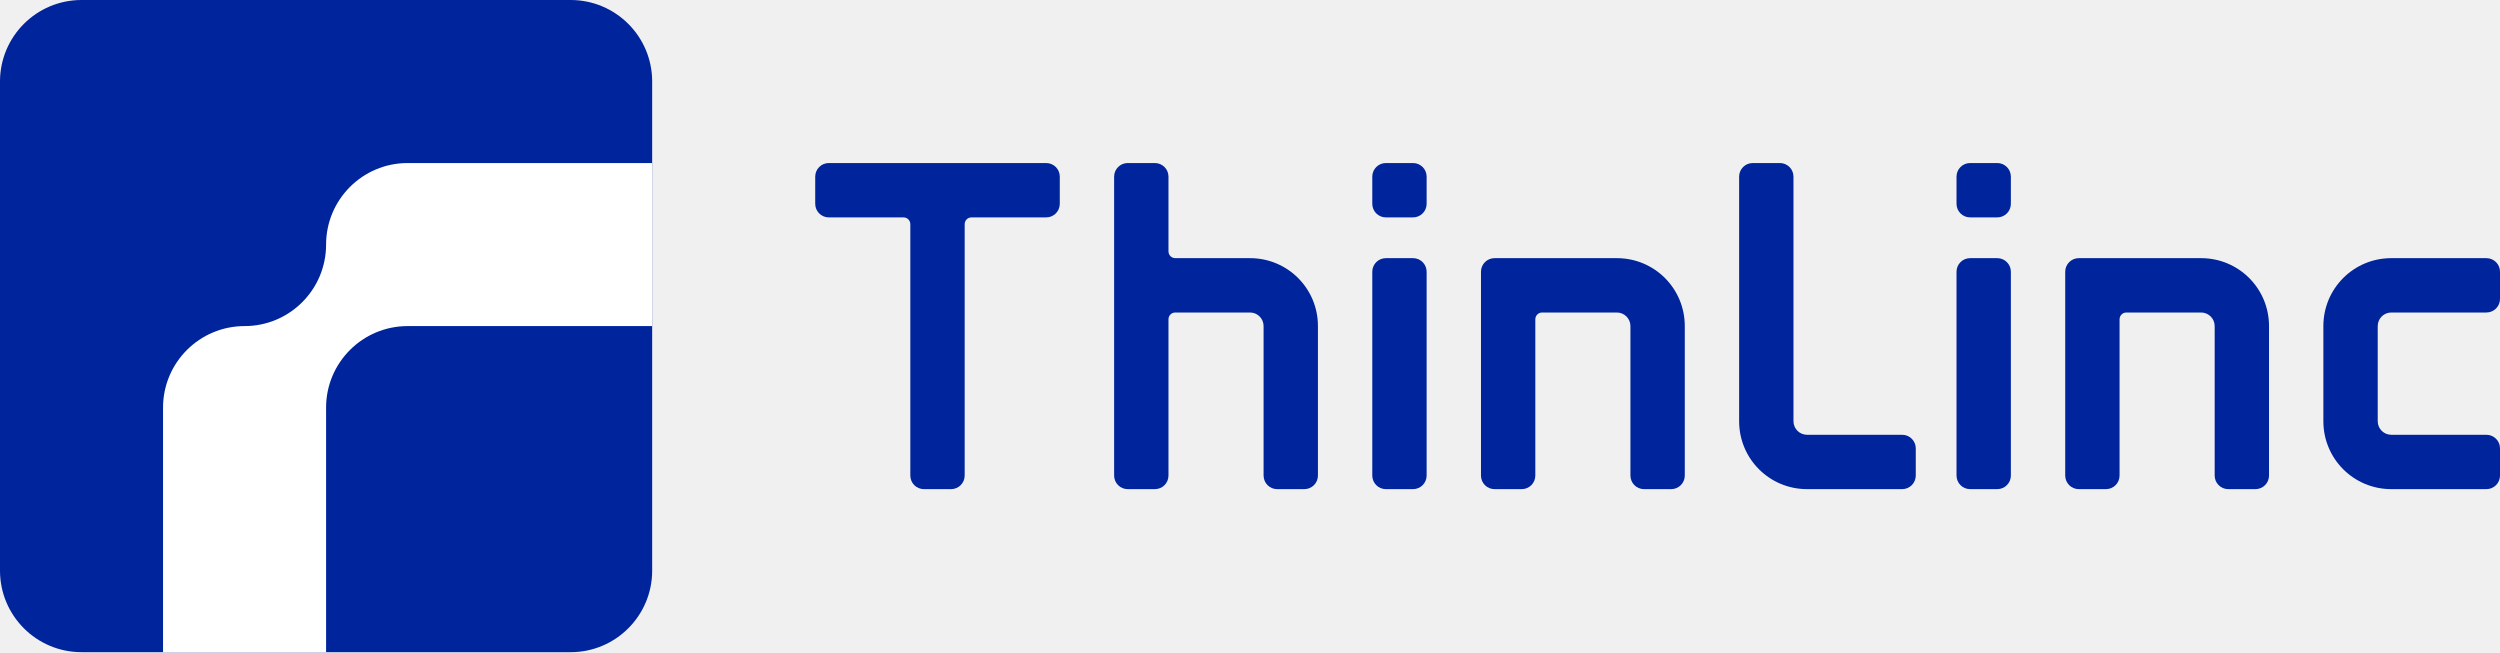
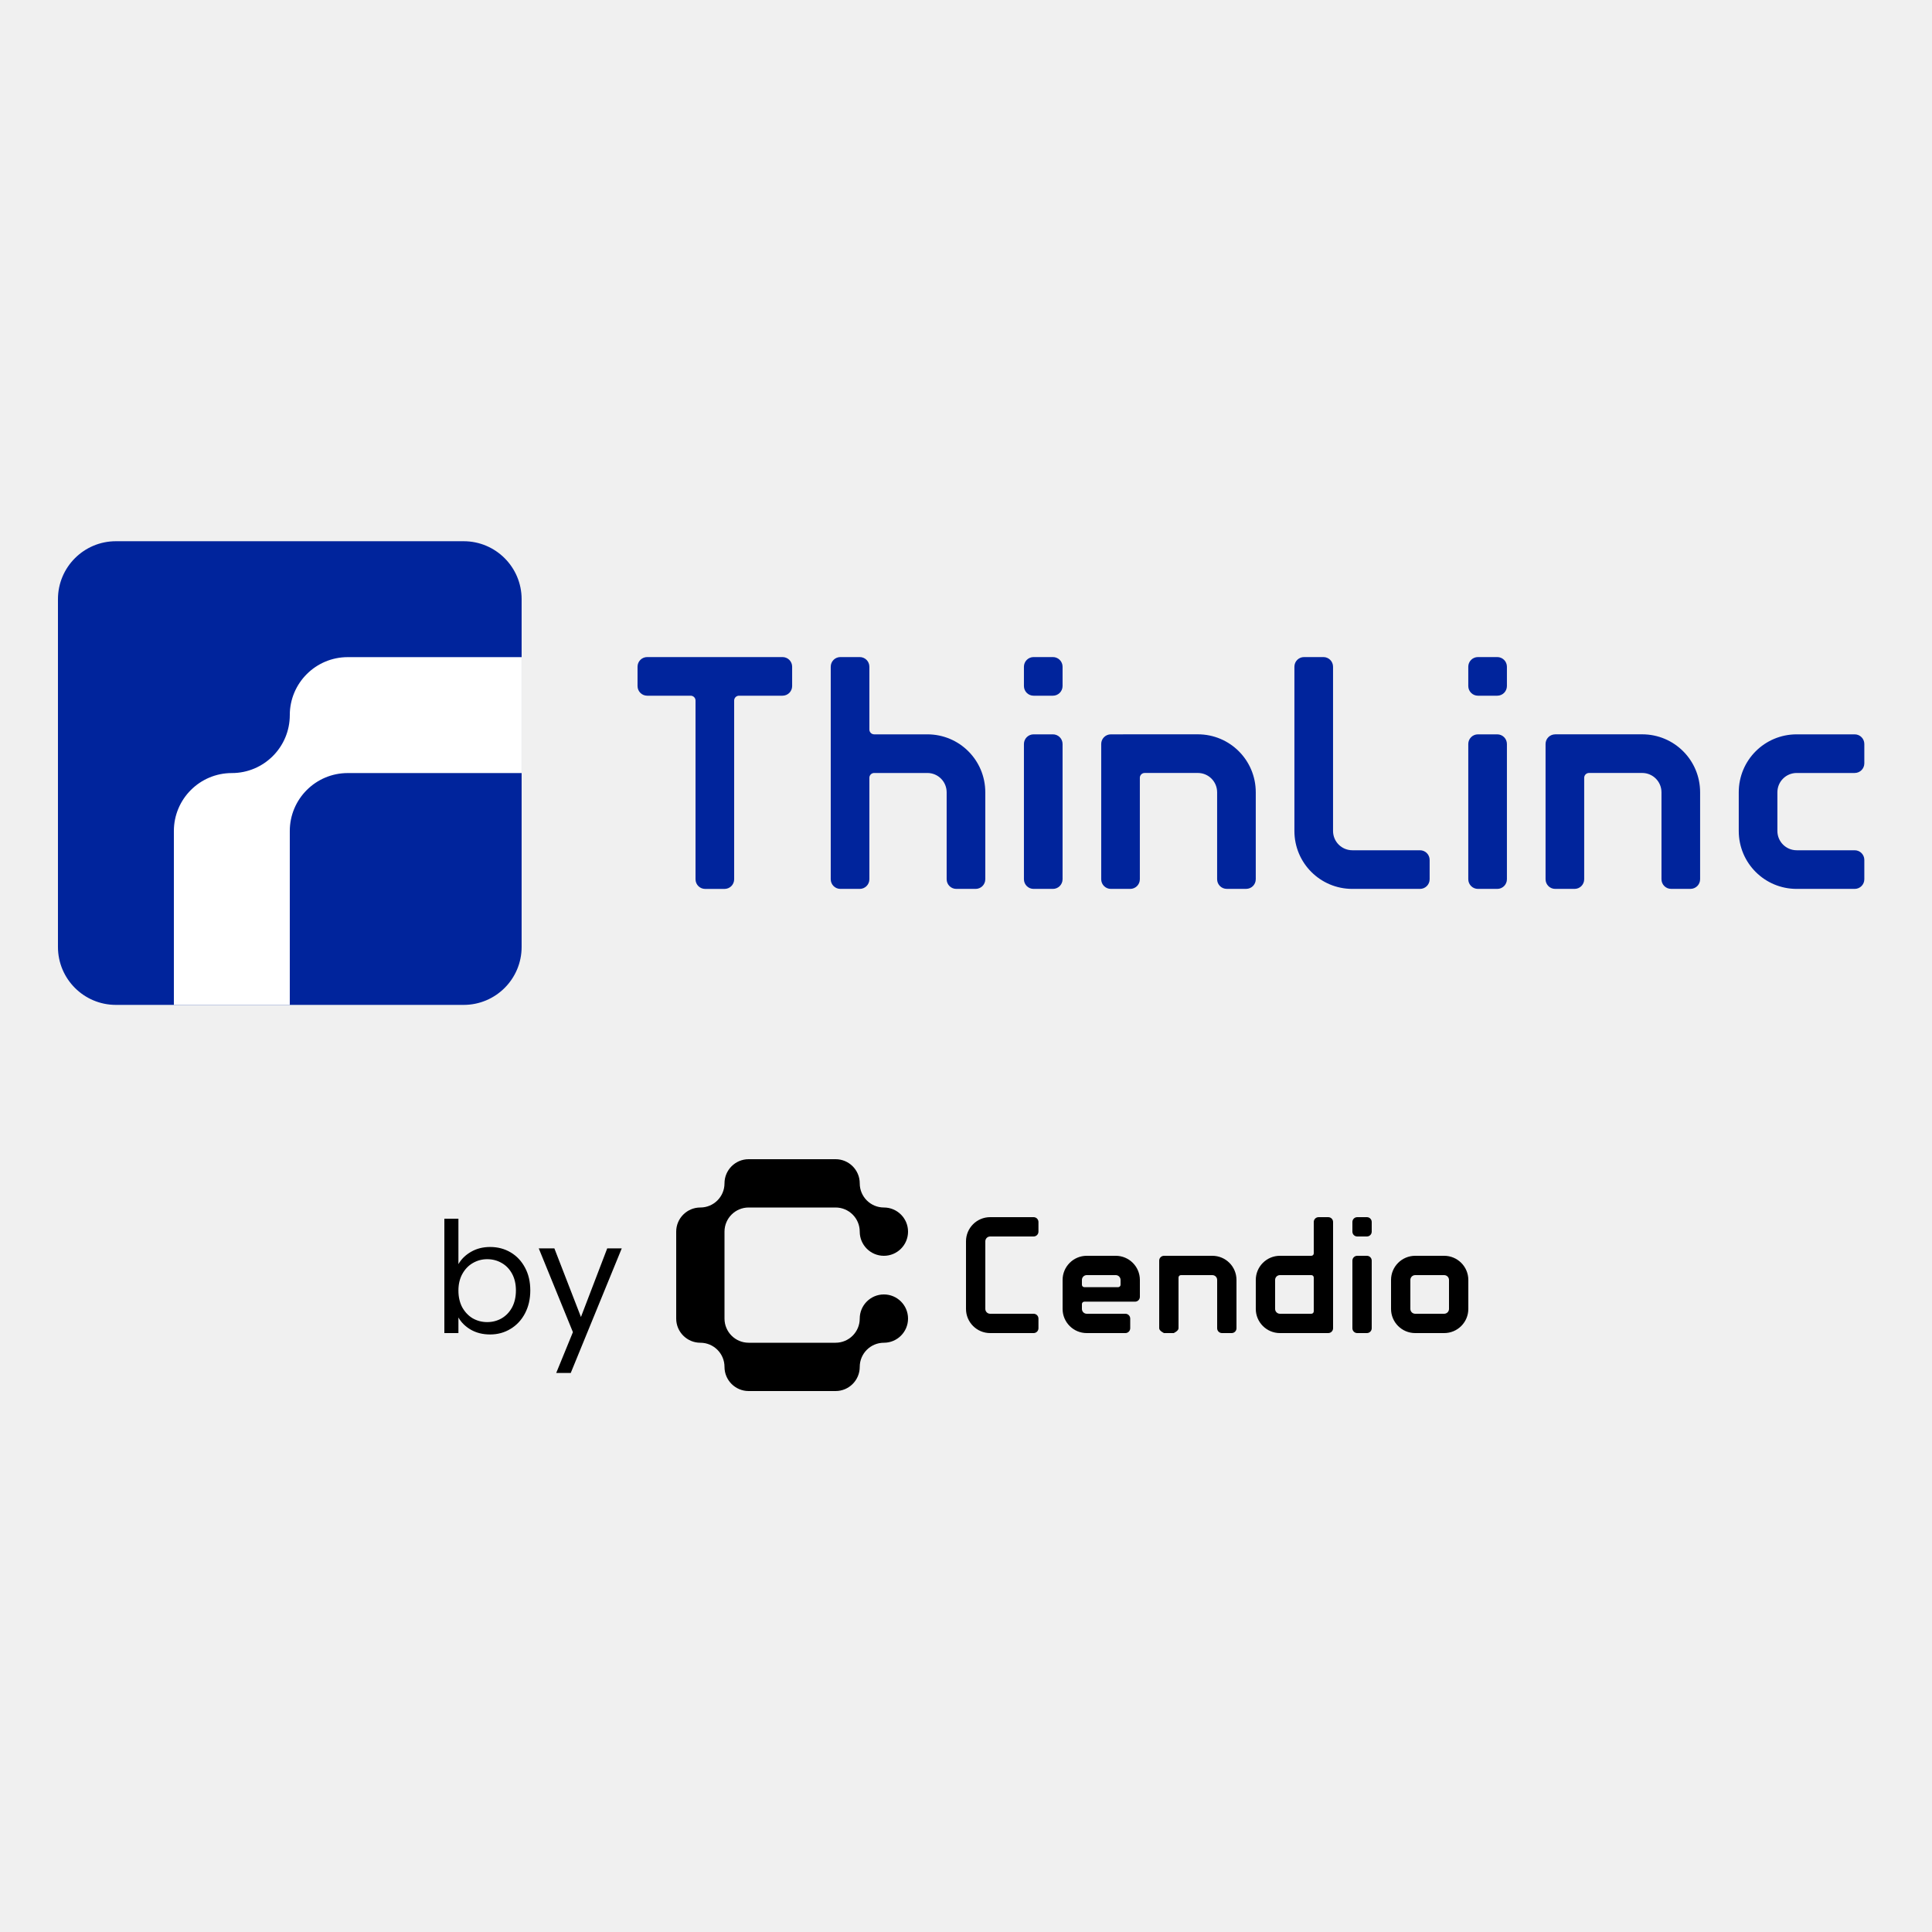
- <svg xmlns="http://www.w3.org/2000/svg" version="1.1" id="svg2" xml:space="preserve" viewBox="0 0 184 48">
-   <defs id="defs6" />
-   <g id="g8" transform="matrix(1.333333,0,0,-1.333333,-1.8666666e-7,266.6667)">
-     <g id="g1331" transform="translate(-18,18)">
-       <g id="g1887" transform="matrix(0.4615385,0,0,0.4615385,13.84615,93.84616)">
-         <rect style="fill:#00249c;stroke-width:2.835;stroke-linecap:round;stroke-linejoin:round" id="rect1640" width="78" height="78" x="9" y="-191" transform="scale(1,-1)" ry="9.75" />
-         <path d="m 57.75,171.5 c -5.384,0 -9.75,-4.366 -9.75,-9.75 0,-5.385 -4.365,-9.75 -9.75,-9.75 -5.385,0 -9.75,-4.366 -9.75,-9.75 v -29.25 h 19.5 v 29.25 c 0,5.384 4.366,9.75 9.75,9.75 h 29.25 v 19.5 z" style="fill:#ffffff;fill-opacity:1;fill-rule:nonzero;stroke:none;stroke-width:0.78" id="path28-3" />
+ <svg xmlns="http://www.w3.org/2000/svg" width="100" height="100" version="1.1" viewBox="0 0 100 100">
+   <g transform="translate(0 2)">
+     <g transform="matrix(1.3333 0 0 -1.3333 -9 280.67)">
+       <g transform="matrix(.23077 0 0 .23077 6.9231 146.92)" stroke-width="2">
+         <rect transform="scale(1,-1)" x="9" y="-191" width="78" height="78" ry="9.75" fill="#00249c" stroke-linecap="round" stroke-linejoin="round" stroke-width="5.669" />
+         <path d="m57.75 171.5c-5.384 0-9.75-4.366-9.75-9.75 0-5.385-4.365-9.75-9.75-9.75s-9.75-4.366-9.75-9.75v-29.25h19.5v29.25c0 5.384 4.366 9.75 9.75 9.75h29.25v19.5z" fill="#fff" />
      </g>
-       <g id="g1313">
-         <g id="g16917" transform="translate(-47.25,255)">
-           <rect style="fill:#00249c;fill-opacity:1;stroke-width:2.835;stroke-linecap:round;stroke-linejoin:round" id="rect6984" width="3" height="3" x="141" y="82" transform="scale(1,-1)" ry="0.75" />
-           <rect style="fill:#00249c;fill-opacity:1;stroke-width:2.835;stroke-linecap:round;stroke-linejoin:round" id="rect9382" height="12.75" x="141" y="87.25" transform="scale(1,-1)" ry="0.75" width="3" />
+       <g fill="#00249c" stroke-linecap="round" stroke-linejoin="round">
+         <path transform="matrix(.75 0 0 -.75 0 200)" d="m76.5 18c-0.277 0-0.5 0.223-0.5 0.5v8.5c0 1.662 1.338 3 3 3h3.5c0.277 0 0.5-0.223 0.5-0.5v-1c0-0.277-0.223-0.5-0.5-0.5h-3.5c-0.554 0-1-0.446-1-1v-8.5c0-0.277-0.223-0.5-0.5-0.5h-1z" stroke-width="3.78" />
+         <g transform="matrix(.5 0 0 .5 -24 227.5)" stroke-width="5.669">
+           <rect transform="scale(1,-1)" x="141" y="82" width="3" height="3" ry=".75" />
+           <rect transform="scale(1,-1)" x="141" y="88" width="3" height="12" ry=".75" />
        </g>
-         <g id="g16921" transform="translate(-49.5,255)">
-           <rect style="fill:#00249c;fill-opacity:1;stroke-width:2.835;stroke-linecap:round;stroke-linejoin:round" id="rect9300" width="3" height="3" x="175.5" y="82" transform="scale(1,-1)" ry="0.75" />
-           <rect style="fill:#00249c;fill-opacity:1;stroke-width:2.835;stroke-linecap:round;stroke-linejoin:round" id="rect9566" width="3" height="12.75" x="175.5" y="87.25" transform="scale(1,-1)" ry="0.75" />
+         <g transform="matrix(.5 0 0 .5 -24 227.5)" stroke-width="5.669">
+           <rect transform="scale(1,-1)" x="175.5" y="82" width="3" height="3" ry=".75" />
+           <rect transform="scale(1,-1)" x="175.5" y="88" width="3" height="12" ry=".75" />
        </g>
-         <path id="rect9954" style="fill:#00249c;fill-opacity:1;stroke-width:2.835;stroke-linecap:round;stroke-linejoin:round" d="m 63.75,173 c -0.415,0 -0.75,-0.335 -0.75,-0.75 v -1.5 c 0,-0.415 0.335,-0.75 0.75,-0.75 h 4.125 c 0.208,0 0.375,-0.167 0.375,-0.375 v -13.875 c 0,-0.415 0.335,-0.75 0.75,-0.75 h 1.5 c 0.415,0 0.75,0.335 0.75,0.75 v 13.875 c 0,0.208 0.167,0.375 0.375,0.375 h 4.125 c 0.415,0 0.75,0.335 0.75,0.75 v 1.5 c 0,0.415 -0.335,0.75 -0.75,0.75 z" />
-         <path id="rect10178" style="fill:#00249c;fill-opacity:1;stroke-width:2.835;stroke-linecap:round;stroke-linejoin:round" d="m 80.25,173 c -0.415,0 -0.75,-0.335 -0.75,-0.75 v -16.5 c 0,-0.415 0.335,-0.75 0.75,-0.75 h 1.5 c 0.415,0 0.75,0.335 0.75,0.75 v 8.625 c 0,0.208 0.167,0.375 0.375,0.375 h 4.125 c 0.415,0 0.75,-0.335 0.75,-0.75 v -8.25 c 0,-0.415 0.335,-0.75 0.75,-0.75 h 1.5 c 0.415,0 0.75,0.335 0.75,0.75 v 8.25 c 0,2.078 -1.673,3.75 -3.75,3.75 h -4.125 c -0.208,0 -0.375,0.167 -0.375,0.375 v 4.125 c 0,0.415 -0.335,0.75 -0.75,0.75 z" />
-         <path id="rect10180" style="fill:#00249c;fill-opacity:1;stroke-width:2.835;stroke-linecap:round;stroke-linejoin:round" d="m 114.75,173 c -0.415,0 -0.75,-0.335 -0.75,-0.75 v -13.5 c 0,-2.078 1.673,-3.75 3.75,-3.75 H 123 c 0.415,0 0.75,0.335 0.75,0.75 v 1.5 c 0,0.415 -0.335,0.75 -0.75,0.75 h -5.25 c -0.415,0 -0.75,0.335 -0.75,0.75 v 13.5 c 0,0.415 -0.335,0.75 -0.75,0.75 z" />
-         <path id="rect10264" style="fill:#00249c;fill-opacity:1;stroke-width:2.835;stroke-linecap:round;stroke-linejoin:round" d="m 100.5,167.75 c -0.415,0 -0.75,-0.335 -0.75,-0.75 v -11.25 c 0,-0.415 0.334,-0.75 0.75,-0.75 h 1.5 c 0.415,0 0.75,0.335 0.75,0.75 v 8.625 c 0,0.208 0.167,0.375 0.375,0.375 h 4.125 c 0.415,0 0.75,-0.335 0.75,-0.75 v -8.25 c 0,-0.415 0.335,-0.75 0.75,-0.75 h 1.5 c 0.415,0 0.75,0.335 0.75,0.75 v 8.25 c 0,2.078 -1.673,3.75 -3.75,3.75 z" />
-         <path id="path13363" style="fill:#00249c;fill-opacity:1;stroke-width:2.835;stroke-linecap:round;stroke-linejoin:round" d="m 132.75,167.75 c -0.415,0 -0.75,-0.335 -0.75,-0.75 v -11.25 c 0,-0.415 0.335,-0.75 0.75,-0.75 h 1.5 c 0.415,0 0.75,0.335 0.75,0.75 v 8.625 c 0,0.208 0.167,0.375 0.375,0.375 h 4.125 c 0.415,0 0.75,-0.335 0.75,-0.75 v -8.25 c 0,-0.415 0.335,-0.75 0.75,-0.75 h 1.5 c 0.415,0 0.75,0.335 0.75,0.75 v 8.25 c 0,2.078 -1.673,3.75 -3.75,3.75 z" />
-         <path id="rect10368" style="fill:#00249c;fill-opacity:1;stroke-width:2.835;stroke-linecap:round;stroke-linejoin:round" d="m 150,167.75 c -2.078,0 -3.75,-1.673 -3.75,-3.75 v -5.25 c 0,-2.078 1.673,-3.75 3.75,-3.75 h 5.25 c 0.415,0 0.75,0.335 0.75,0.75 v 1.5 c 0,0.415 -0.335,0.75 -0.75,0.75 H 150 c -0.415,0 -0.75,0.335 -0.75,0.75 v 5.25 c 0,0.415 0.335,0.75 0.75,0.75 h 5.25 c 0.415,0 0.75,0.335 0.75,0.75 v 1.5 c 0,0.415 -0.335,0.75 -0.75,0.75 z" />
+         <path d="m31.875 186.5c-0.208 0-0.375-0.167-0.375-0.375v-0.75c0-0.208 0.167-0.375 0.375-0.375h1.688c0.104 0 0.188-0.084 0.188-0.188v-6.938c0-0.208 0.167-0.375 0.375-0.375h0.75c0.208 0 0.375 0.167 0.375 0.375v6.938c0 0.104 0.084 0.188 0.188 0.188h1.688c0.208 0 0.375 0.167 0.375 0.375v0.75c0 0.208-0.167 0.375-0.375 0.375z" stroke-width="2.835" />
+         <path transform="matrix(.75 0 0 -.75 0 200)" d="m52.5 18c-0.277 0-0.5 0.223-0.5 0.5v11c0 0.277 0.223 0.5 0.5 0.5h1c0.277 0 0.5-0.223 0.5-0.5v-5.25c0-0.139 0.111-0.25 0.25-0.25h2.75c0.554 0 1 0.446 1 1v4.5c0 0.277 0.223 0.5 0.5 0.5h1c0.277 0 0.5-0.223 0.5-0.5v-4.5c0-1.662-1.338-3-3-3h-2.75c-0.139 0-0.25-0.111-0.25-0.25v-3.25c0-0.277-0.223-0.5-0.5-0.5z" stroke-width="3.78" />
+         <path transform="matrix(.75 0 0 -.75 0 200)" d="m102 22c-1.662 0-3 1.338-3 3v2c0 1.662 1.338 3 3 3h3c0.277 0 0.5-0.223 0.5-0.5v-1c0-0.277-0.223-0.5-0.5-0.5h-3c-0.554 0-1-0.446-1-1v-2c0-0.554 0.446-1 1-1h3c0.277 0 0.5-0.223 0.5-0.5v-1c0-0.277-0.223-0.5-0.5-0.5h-3z" stroke-width="3.78" />
+         <path d="m49.875 183.5c-0.208 0-0.375-0.167-0.375-0.375v-5.25c0-0.208 0.167-0.375 0.375-0.375h0.75c0.208 0 0.375 0.167 0.375 0.375v3.938c0 0.104 0.084 0.188 0.188 0.188h2.062c0.415 0 0.75-0.335 0.75-0.75v-3.375c0-0.208 0.167-0.375 0.375-0.375h0.75c0.208 0 0.375 0.167 0.375 0.375v3.375c0 1.246-1.004 2.25-2.25 2.25z" stroke-width="2.835" />
+         <path d="m67.125 183.5c-0.208 0-0.375-0.167-0.375-0.375v-5.25c0-0.208 0.167-0.375 0.375-0.375h0.75c0.208 0 0.375 0.167 0.375 0.375v3.938c0 0.104 0.084 0.188 0.188 0.188h2.062c0.415 0 0.75-0.335 0.75-0.75v-3.375c0-0.208 0.167-0.375 0.375-0.375h0.75c0.208 0 0.375 0.167 0.375 0.375v3.375c0 1.246-1.004 2.25-2.25 2.25h-3.375z" stroke-width="2.835" />
+       </g>
+     </g>
+     <g transform="translate(-4,-18)">
+       <g transform="matrix(.25 0 0 .25 39 76)" stroke-linecap="round" stroke-linejoin="round">
+         <g stroke-width="1.5">
+           <path d="m15 0c-2.761 0-5 2.239-5 5s-2.239 5-5 5-5 2.239-5 5v18c0 2.761 2.239 5 5 5s5 2.239 5 5 2.239 5 5 5h18c2.761 0 5-2.239 5-5s2.239-5 5-5 5-2.239 5-5-2.239-5-5-5-5 2.239-5 5-2.239 5-5 5h-18a5 5 0 0 1 -5 -5v-18c0-2.761 2.239-5 5-5h18c2.761 0 5 2.239 5 5s2.239 5 5 5 5-2.239 5-5-2.239-5-5-5-5-2.239-5-5-2.239-5-5-5z" />
+           <path d="m65 12a5 5 0 0 0 -5 5v14a5 5 0 0 0 5 5h9a1 1 0 0 0 1 -1v-2a1 1 0 0 0 -1 -1h-9a1 1 0 0 1 -1 -1v-14a1 1 0 0 1 1 -1h9a1 1 0 0 0 1 -1v-2a1 1 0 0 0 -1 -1z" />
+           <path d="m85 19.998c-2.761 0-5 2.239-5 5v6.002c0 2.761 2.239 5 5 5h8c0.552 0 1-0.448 1-1v-2c0-0.552-0.448-1-1-1h-8c-0.552 0-1-0.448-1-1v-1.004c0-0.276 0.224-0.5 0.5-0.5h10.5c0.552 0 1-0.448 1-1v-3.498c0-2.761-2.239-5-5-5zm0 4h6c0.552 0 1 0.448 1 1v0.998c0 0.276-0.224 0.5-0.5 0.5h-7c-0.276 0-0.5-0.224-0.5-0.5v-0.998c0-0.552 0.448-1 1-1z" />
+         </g>
+         <g stroke-width="3.78">
+           <path d="m101 20c-0.554 0-1 0.446-1 1v14c0 0.554 1 1 1 1h2s1-0.446 1-1v-10.5c0-0.277 0.223-0.5 0.5-0.5h6.5c0.554 0 1 0.446 1 1v10c0 0.554 0.446 1 1 1h2c0.554 0 1-0.446 1-1v-10c0-2.77-2.23-5-5-5z" />
+           <rect x="140" y="12" width="4" height="4" rx="1" ry="1" />
+           <rect x="140" y="20" width="4" height="16" rx="1" ry="1" />
+         </g>
+         <path d="m133 12c-0.552 0-1 0.448-1 1v6.498c0 0.276-0.224 0.5-0.5 0.5h-6.502c-2.761 0-5 2.239-5 5v6.002c0 2.761 2.239 5 5 5h10.002c0.552 0 1-0.448 1-1v-22c0-0.552-0.448-1-1-1zm-8.002 11.998h6.502c0.276 0 0.5 0.224 0.5 0.5v7.002c0 0.276-0.224 0.5-0.5 0.5h-6.502c-0.552 0-1-0.448-1-1v-6.002c0-0.552 0.448-1 1-1z" stroke-width="1.5" />
+         <path d="m153 20c-2.761 0-5 2.239-5 5v6c0 2.761 2.239 5 5 5h6c2.761 0 5-2.239 5-5v-6c0-2.761-2.239-5-5-5zm0 4h6c0.552 0 1 0.448 1 1v6c0 0.552-0.448 1-1 1h-6c-0.552 0-1-0.448-1-1v-6c0-0.552 0.448-1 1-1z" stroke-width="1.5" />
+       </g>
+       <g transform="translate(.38486 .039551)" stroke-width="1px" aria-label="by">
+         <path d="m27.343 81.392q0.224-0.392 0.656-0.64t0.984-0.248q0.592 0 1.064 0.28t0.744 0.792q0.272 0.504 0.272 1.176 0 0.664-0.272 1.184t-0.752 0.808q-0.472 0.288-1.056 0.288-0.568 0-1-0.248-0.424-0.248-0.64-0.632v0.808h-0.728v-5.92h0.728zm2.976 1.36q0-0.496-0.2-0.864t-0.544-0.56q-0.336-0.192-0.744-0.192-0.4 0-0.744 0.2-0.336 0.192-0.544 0.568-0.2 0.368-0.2 0.856 0 0.496 0.2 0.872 0.208 0.368 0.544 0.568 0.344 0.192 0.744 0.192 0.408 0 0.744-0.192 0.344-0.2 0.544-0.568 0.2-0.376 0.2-0.88z" />
+         <path d="m35.797 80.576-2.64 6.448h-0.752l0.864-2.112-1.768-4.336h0.808l1.376 3.552 1.36-3.552z" />
      </g>
    </g>
  </g>
</svg>
